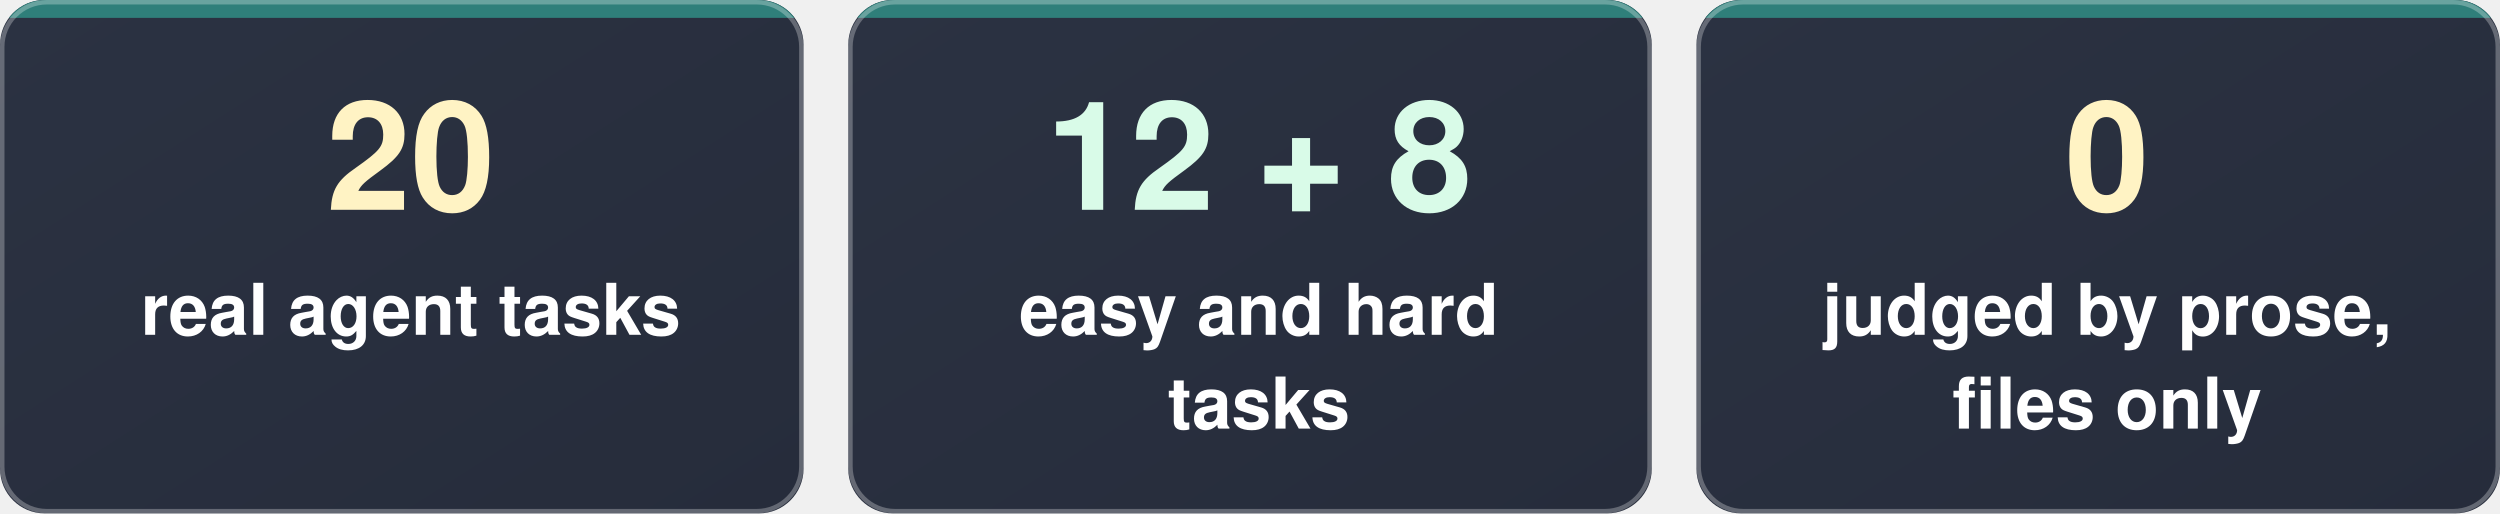
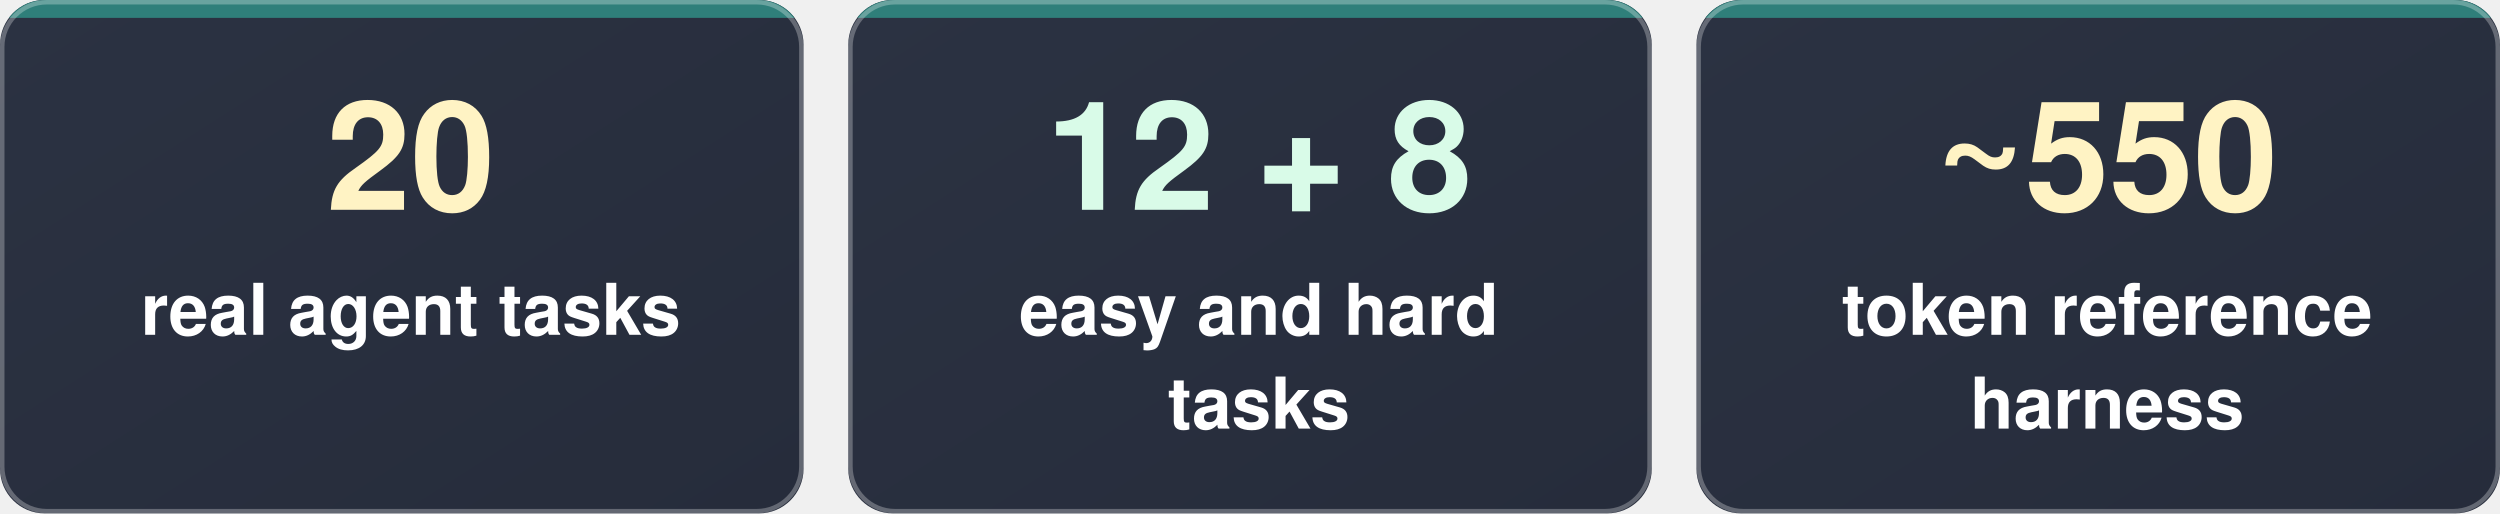
- <svg xmlns="http://www.w3.org/2000/svg" width="560" height="115" viewBox="0 0 560 115" role="img" aria-label="20 real agent tasks. 12 + 8 easy and hard tasks. 0 judged by prose, files only.">
+ <svg xmlns="http://www.w3.org/2000/svg" width="560" height="115" viewBox="0 0 560 115" role="img" aria-label="20 real agent tasks. 12 + 8 easy and hard tasks. ~550 token reference harness.">
  <defs>
    <linearGradient id="g" x1="0" y1="0" x2="1" y2="1">
      <stop offset="0" stop-color="#2f7f7a" />
      <stop offset="1" stop-color="#3f6f8a" />
    </linearGradient>
    <linearGradient id="n" x1="0" y1="0" x2="1" y2="1">
      <stop offset="0" stop-color="#2b3242" />
      <stop offset="1" stop-color="#262c3b" />
    </linearGradient>
  </defs>
  <g font-family="-apple-system,BlinkMacSystemFont,'Segoe UI',Helvetica,Arial,sans-serif" text-rendering="geometricPrecision">
    <g transform="translate(0.0,0)">
      <clipPath id="c0_0">
        <rect width="180.0" height="115" rx="10" />
      </clipPath>
      <rect width="180.0" height="115" rx="10" fill="url(#n)" />
      <rect width="180.0" height="4" fill="#2f7f7a" clip-path="url(#c0_0)" />
      <rect x=".5" y=".5" width="179.0" height="114" rx="10" fill="none" stroke="rgba(255,255,255,.28)" />
      <text x="92" text-anchor="middle" y="47" font-size="34" font-weight="800" fill="#fff3c4">20</text>
      <text x="92" text-anchor="middle" y="75" font-size="16" font-weight="600" fill="#ffffff">real agent tasks</text>
    </g>
    <g transform="translate(190.0,0)">
      <clipPath id="c0_1">
        <rect width="180.0" height="115" rx="10" />
      </clipPath>
      <rect width="180.0" height="115" rx="10" fill="url(#n)" />
      <rect width="180.0" height="4" fill="#2f7f7a" clip-path="url(#c0_1)" />
      <rect x=".5" y=".5" width="179.0" height="114" rx="10" fill="none" stroke="rgba(255,255,255,.28)" />
      <text x="92" text-anchor="middle" y="47" font-size="34" font-weight="800" fill="#d9fbe8">12 + 8</text>
      <text x="92" text-anchor="middle" y="75" font-size="16" font-weight="600" fill="#ffffff">easy and hard</text>
      <text x="92" text-anchor="middle" y="96" font-size="16" font-weight="600" fill="#ffffff">tasks</text>
    </g>
    <g transform="translate(380.0,0)">
      <clipPath id="c0_2">
        <rect width="180.0" height="115" rx="10" />
      </clipPath>
      <rect width="180.0" height="115" rx="10" fill="url(#n)" />
      <rect width="180.0" height="4" fill="#2f7f7a" clip-path="url(#c0_2)" />
      <rect x=".5" y=".5" width="179.0" height="114" rx="10" fill="none" stroke="rgba(255,255,255,.28)" />
-       <text x="92" text-anchor="middle" y="47" font-size="34" font-weight="800" fill="#fff3c4">0</text>
-       <text x="92" text-anchor="middle" y="75" font-size="16" font-weight="600" fill="#ffffff">judged by prose,</text>
-       <text x="92" text-anchor="middle" y="96" font-size="16" font-weight="600" fill="#ffffff">files only</text>
+       <text x="92" text-anchor="middle" y="47" font-size="34" font-weight="800" fill="#fff3c4">~550</text>
+       <text x="92" text-anchor="middle" y="75" font-size="16" font-weight="600" fill="#ffffff">token reference</text>
+       <text x="92" text-anchor="middle" y="96" font-size="16" font-weight="600" fill="#ffffff">harness</text>
    </g>
  </g>
</svg>
